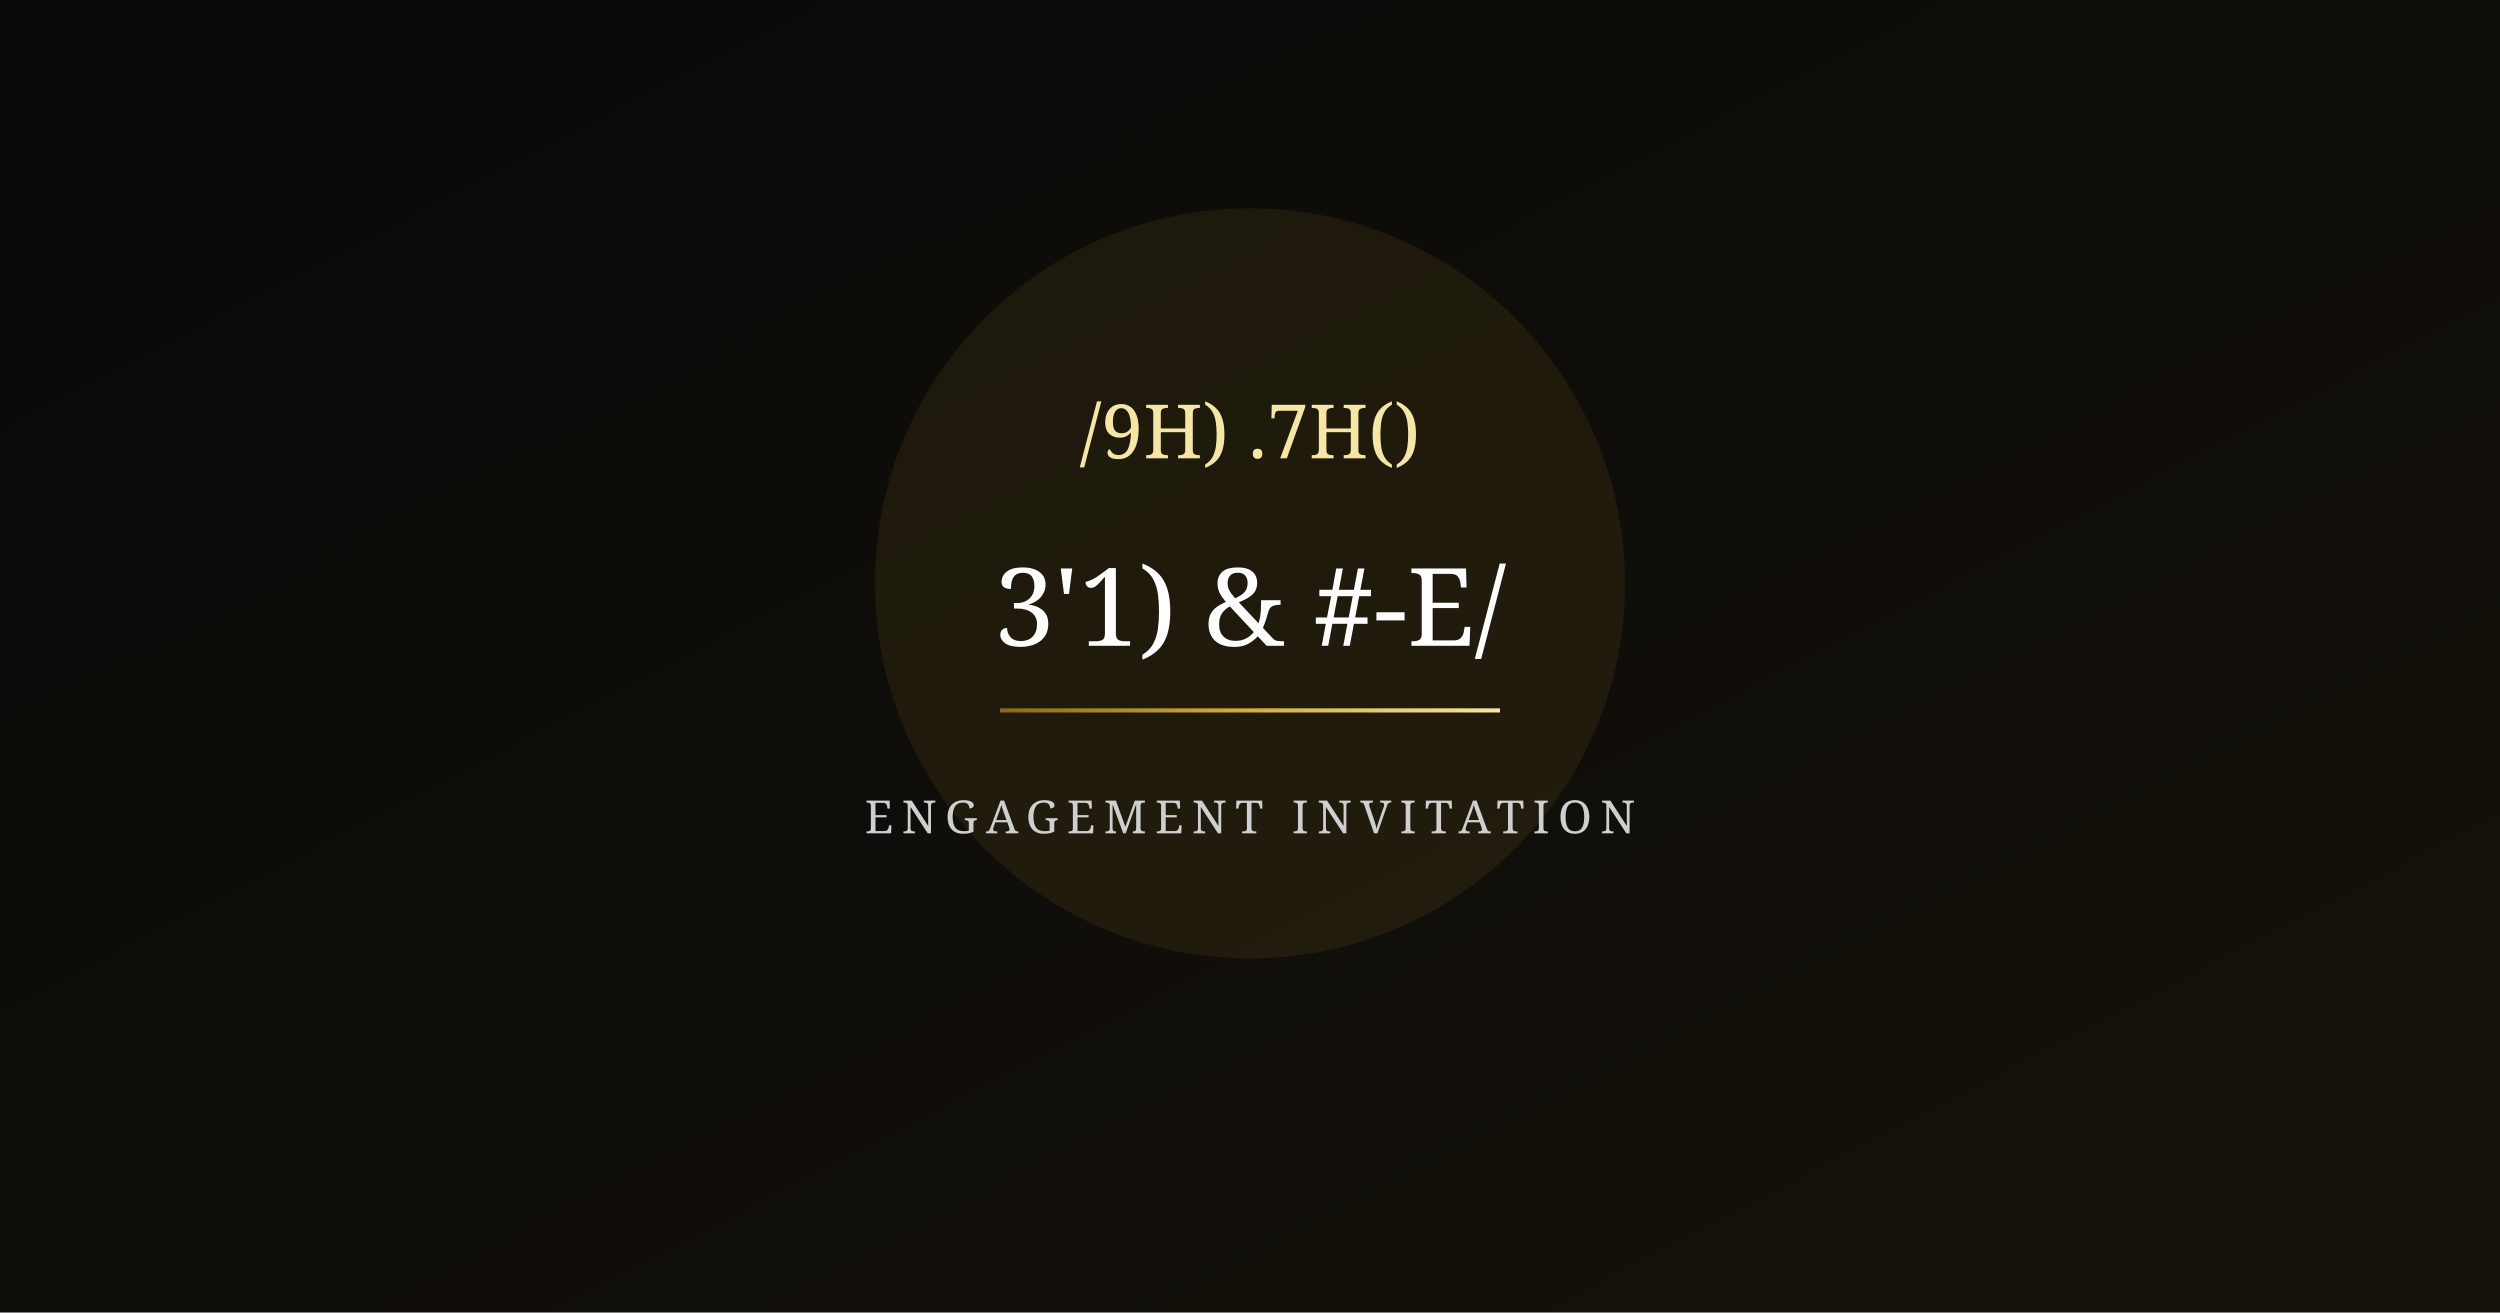
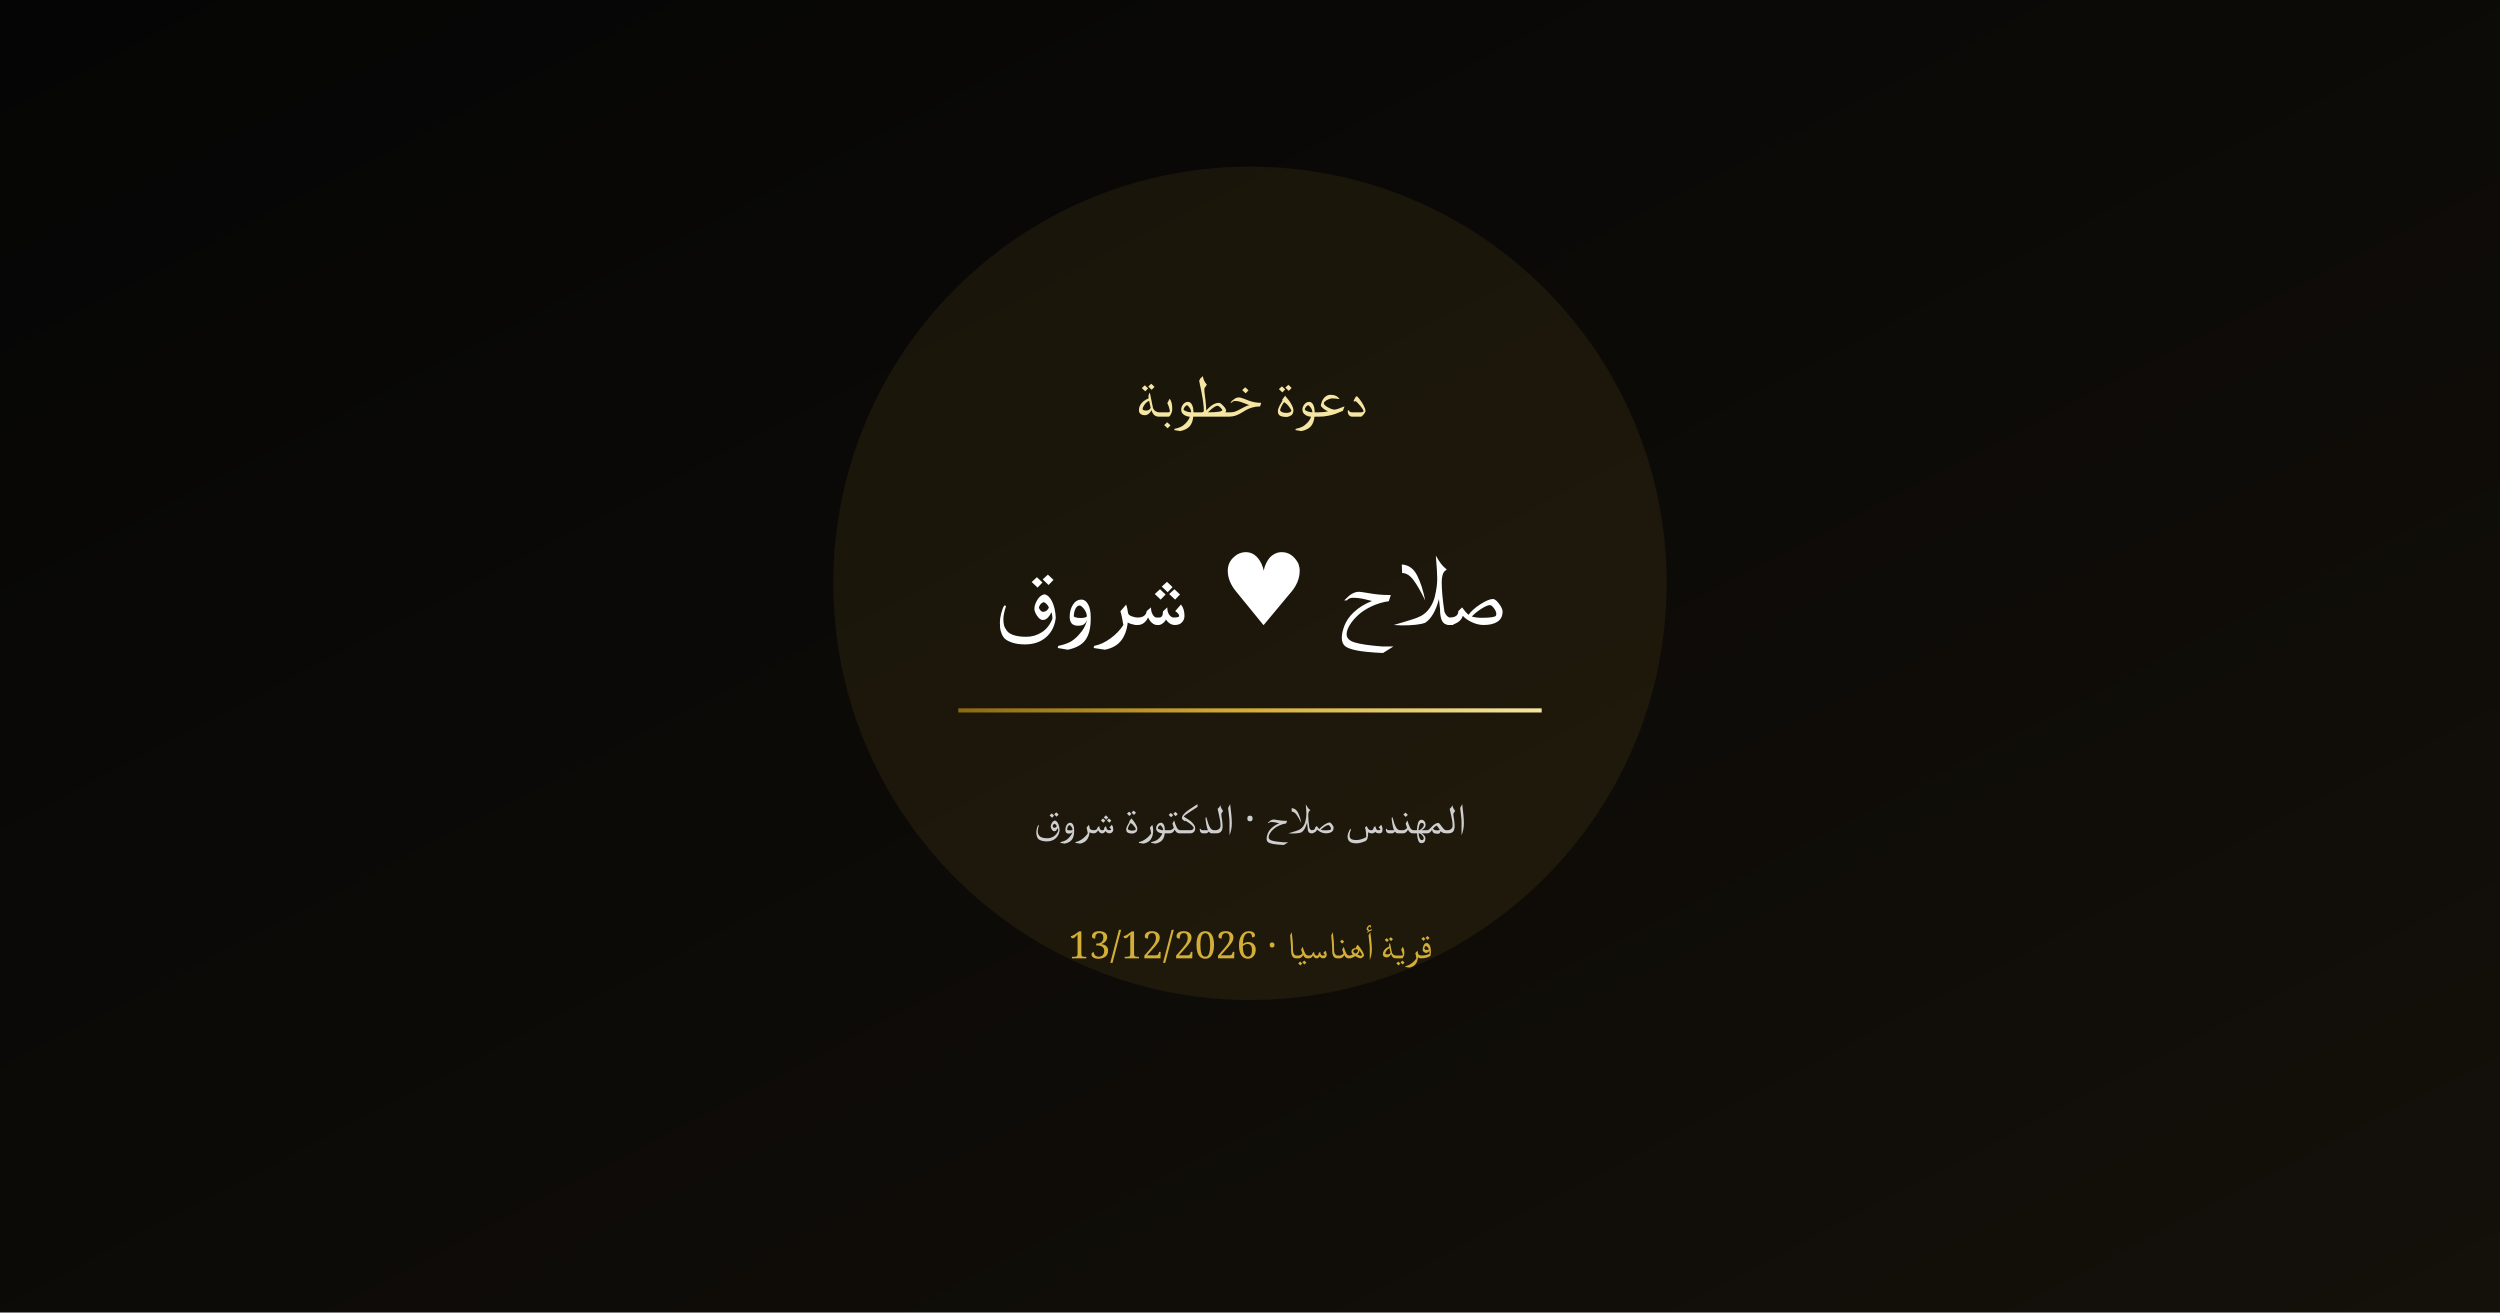
- <svg xmlns="http://www.w3.org/2000/svg" viewBox="0 0 1200 630" role="img" aria-label="Engagement Invitation">
+ <svg xmlns="http://www.w3.org/2000/svg" viewBox="0 0 1200 630" role="img" aria-label="صلاح وشروق">
  <defs>
    <linearGradient id="bg" x1="0%" y1="0%" x2="100%" y2="100%">
-       <stop offset="0%" stop-color="#090909" />
-       <stop offset="100%" stop-color="#16120a" />
+       <stop offset="0%" stop-color="#050505" />
+       <stop offset="100%" stop-color="#14100a" />
    </linearGradient>
    <linearGradient id="gold" x1="0%" y1="0%" x2="100%" y2="0%">
      <stop offset="0%" stop-color="#8B6914" />
      <stop offset="50%" stop-color="#D4AF37" />
      <stop offset="100%" stop-color="#F5E6A3" />
    </linearGradient>
  </defs>
  <rect width="1200" height="630" fill="url(#bg)" />
-   <circle cx="600" cy="280" r="180" fill="#D4AF37" opacity="0.08" />
-   <text x="600" y="220" text-anchor="middle" fill="#F5E6A3" font-family="Georgia, serif" font-size="36">/9H) .7H()</text>
-   <text x="600" y="310" text-anchor="middle" fill="#FFFFFF" font-family="Georgia, serif" font-size="52">3'1) &amp; #-E/</text>
-   <rect x="480" y="340" width="240" height="2" fill="url(#gold)" />
-   <text x="600" y="400" text-anchor="middle" fill="#CFCFCF" font-family="Georgia, serif" font-size="22" letter-spacing="4">ENGAGEMENT INVITATION</text>
+   <circle cx="600" cy="280" r="200" fill="#D4AF37" opacity="0.08" />
+   <text x="600" y="200" text-anchor="middle" fill="#F5E6A3" font-family="Georgia, serif" font-size="28">دعوة خطوبة</text>
+   <text x="600" y="300" text-anchor="middle" fill="#FFFFFF" font-family="Georgia, serif" font-size="48">صلاح ♥ شروق</text>
+   <rect x="460" y="340" width="280" height="2" fill="url(#gold)" />
+   <text x="600" y="400" text-anchor="middle" fill="#CFCFCF" font-family="Georgia, serif" font-size="20">المهندس صلاح · الدكتورة شروق</text>
+   <text x="600" y="460" text-anchor="middle" fill="#D4AF37" font-family="Georgia, serif" font-size="18">13/12/2026 · قرية أهناسيا</text>
</svg>
